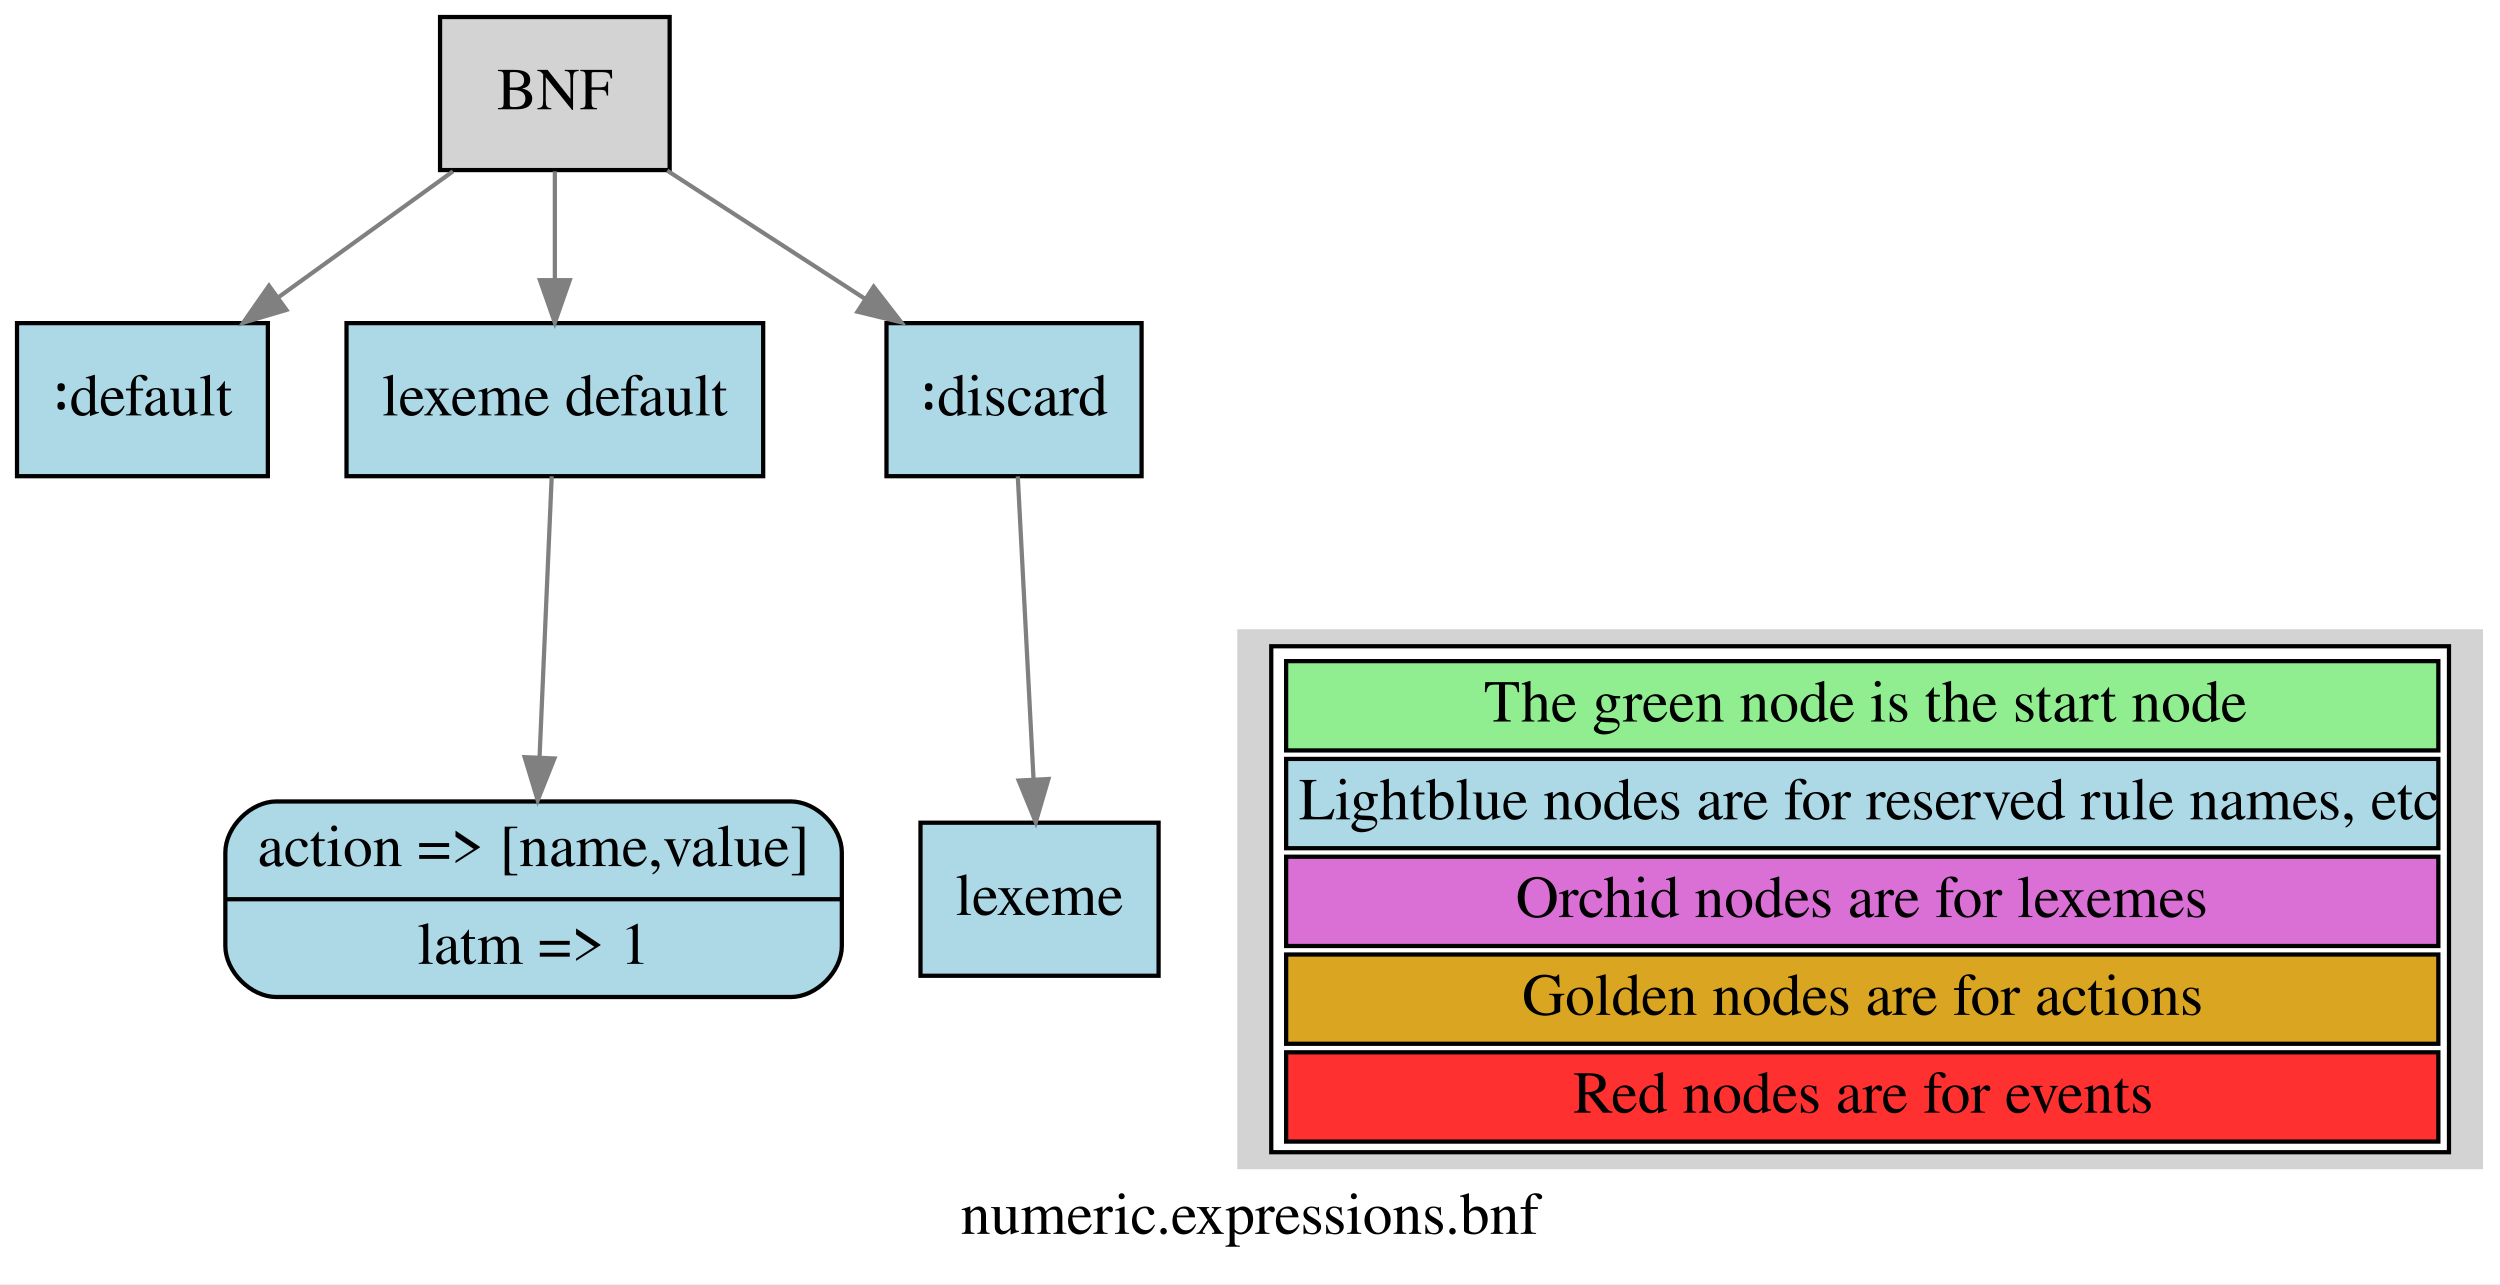
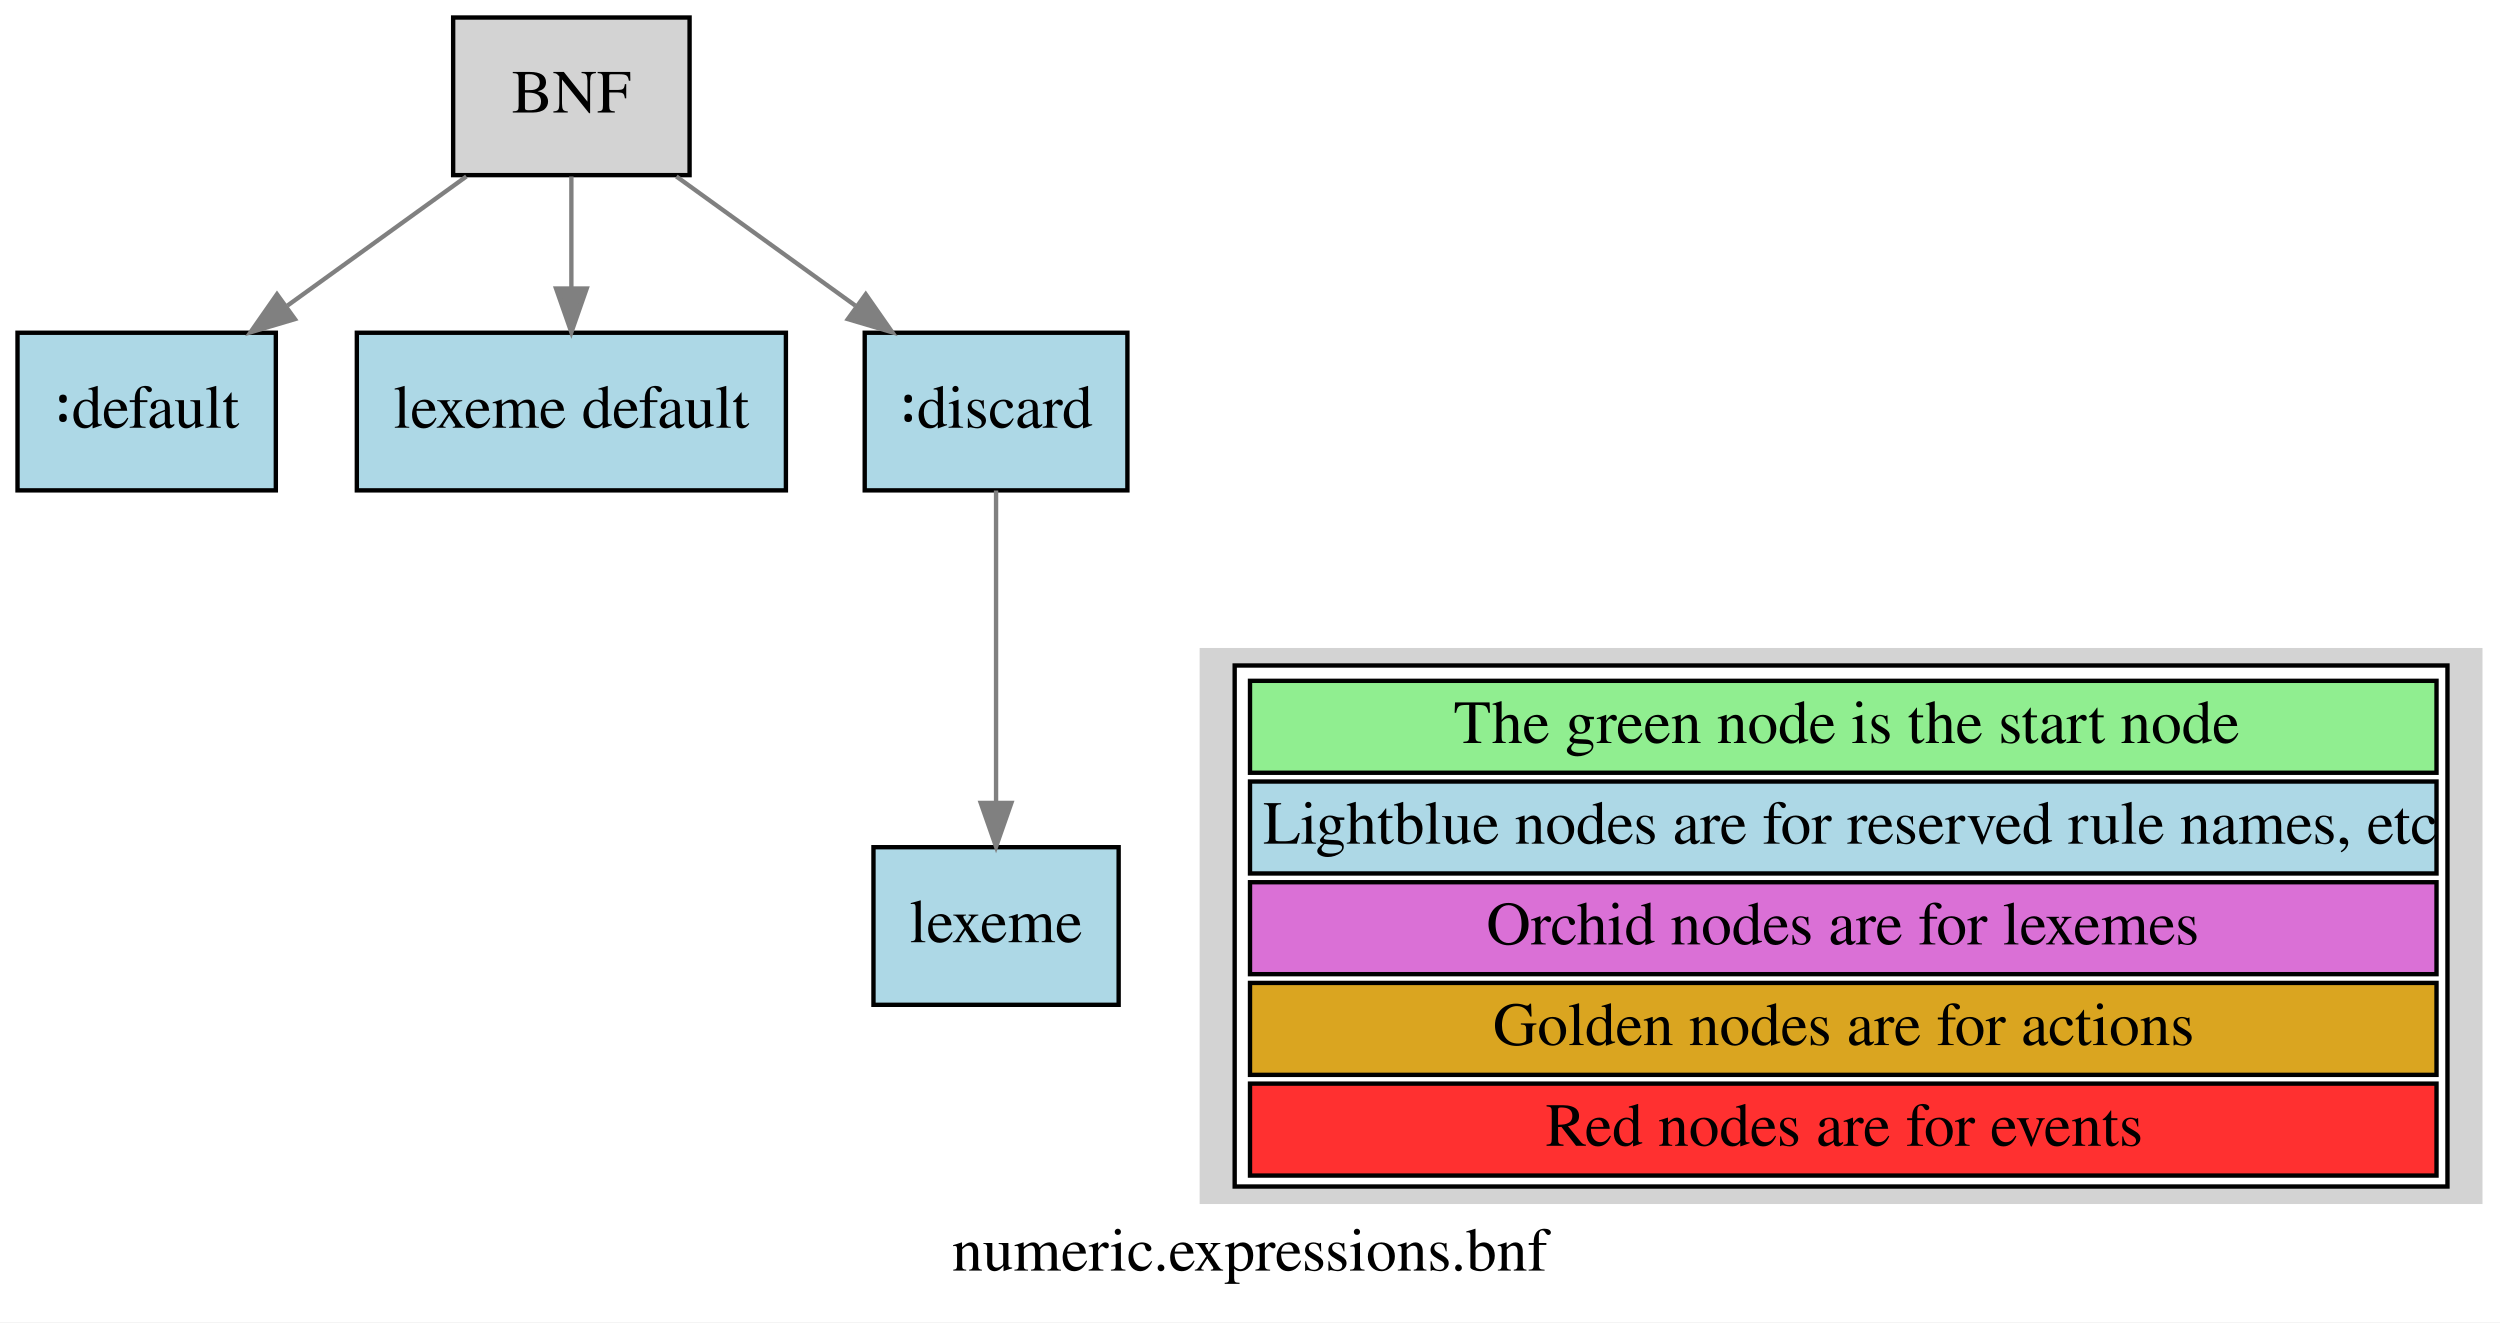
- <svg xmlns="http://www.w3.org/2000/svg" width="588pt" height="302pt" viewBox="0.00 0.00 588.00 302.00">
+ <svg xmlns="http://www.w3.org/2000/svg" width="571pt" height="302pt" viewBox="0.00 0.00 571.00 302.00">
  <g id="graph0" class="graph" transform="scale(1 1) rotate(0) translate(4 298)">
-     <polygon fill="white" stroke="none" points="-4,4 -4,-298 584,-298 584,4 -4,4" />
-     <text text-anchor="middle" x="290" y="-7.8" font-family="Times,serif" font-size="14.00">numeric.expressions.bnf</text>
+     <polygon fill="white" stroke="none" points="-4,4 -4,-298 567,-298 567,4 -4,4" />
+     <text text-anchor="middle" x="281.5" y="-7.8" font-family="Times,serif" font-size="14.00">numeric.expressions.bnf</text>
    <g id="node1" class="node">
      <polygon fill="lightblue" stroke="black" points="59,-222 0,-222 0,-186 59,-186 59,-222" />
      <text text-anchor="middle" x="29.5" y="-200.3" font-family="Times,serif" font-size="14.00">꞉default</text>
    </g>
    <g id="node2" class="node">
      <polygon fill="lightgrey" stroke="black" points="153.5,-294 99.5,-294 99.5,-258 153.5,-258 153.5,-294" />
      <text text-anchor="middle" x="126.5" y="-272.3" font-family="Times,serif" font-size="14.00">BNF</text>
    </g>
    <g id="edge1" class="edge">
      <path fill="none" stroke="grey" d="M102.522,-257.697C90.189,-248.796 74.984,-237.823 61.647,-228.199" />
      <polygon fill="grey" stroke="grey" points="63.359,-225.118 53.202,-222.104 59.263,-230.794 63.359,-225.118" />
    </g>
    <g id="node3" class="node">
      <polygon fill="lightblue" stroke="black" points="175.5,-222 77.5,-222 77.5,-186 175.5,-186 175.5,-222" />
      <text text-anchor="middle" x="126.5" y="-200.3" font-family="Times,serif" font-size="14.00">lexeme default</text>
    </g>
    <g id="edge2" class="edge">
      <path fill="none" stroke="grey" d="M126.5,-257.697C126.5,-249.983 126.5,-240.712 126.5,-232.112" />
      <polygon fill="grey" stroke="grey" points="130,-232.104 126.5,-222.104 123,-232.104 130,-232.104" />
    </g>
+     <g id="node4" class="node">
+       <polygon fill="lightblue" stroke="black" points="253.5,-222 193.5,-222 193.5,-186 253.5,-186 253.5,-222" />
+       <text text-anchor="middle" x="223.5" y="-200.3" font-family="Times,serif" font-size="14.00">꞉discard</text>
+     </g>
+     <g id="edge3" class="edge">
+       <path fill="none" stroke="grey" d="M150.478,-257.697C162.811,-248.796 178.016,-237.823 191.353,-228.199" />
+       <polygon fill="grey" stroke="grey" points="193.737,-230.794 199.798,-222.104 189.641,-225.118 193.737,-230.794" />
+     </g>
    <g id="node5" class="node">
-       <polygon fill="lightblue" stroke="black" points="264.5,-222 204.5,-222 204.5,-186 264.5,-186 264.5,-222" />
-       <text text-anchor="middle" x="234.5" y="-200.3" font-family="Times,serif" font-size="14.00">꞉discard</text>
+       <polygon fill="lightblue" stroke="black" points="251.5,-104.5 195.5,-104.5 195.5,-68.5 251.5,-68.5 251.5,-104.5" />
+       <text text-anchor="middle" x="223.5" y="-82.8" font-family="Times,serif" font-size="14.00">lexeme</text>
    </g>
    <g id="edge4" class="edge">
-       <path fill="none" stroke="grey" d="M152.92,-257.876C166.91,-248.808 184.276,-237.552 199.386,-227.759" />
-       <polygon fill="grey" stroke="grey" points="201.491,-230.566 207.979,-222.19 197.683,-224.692 201.491,-230.566" />
-     </g>
-     <g id="node4" class="node">
-       <path fill="lightblue" stroke="black" d="M61,-63.5C61,-63.5 182,-63.5 182,-63.5 188,-63.5 194,-69.5 194,-75.5 194,-75.5 194,-97.5 194,-97.5 194,-103.5 188,-109.5 182,-109.5 182,-109.5 61,-109.5 61,-109.5 55,-109.5 49,-103.5 49,-97.5 49,-97.5 49,-75.5 49,-75.5 49,-69.5 55,-63.5 61,-63.5" />
-       <text text-anchor="middle" x="121.5" y="-94.3" font-family="Times,serif" font-size="14.00">action =&gt; [name,value]</text>
-       <polyline fill="none" stroke="black" points="49,-86.5 194,-86.5 " />
-       <text text-anchor="middle" x="121.5" y="-71.3" font-family="Times,serif" font-size="14.00">latm =&gt; 1</text>
-     </g>
-     <g id="edge3" class="edge">
-       <path fill="none" stroke="grey" d="M125.762,-185.958C125.011,-168.593 123.826,-141.239 122.897,-119.765" />
-       <polygon fill="grey" stroke="grey" points="126.393,-119.605 122.464,-109.765 119.4,-119.907 126.393,-119.605" />
+       <path fill="none" stroke="grey" d="M223.5,-185.958C223.5,-167.191 223.5,-136.756 223.5,-114.687" />
+       <polygon fill="grey" stroke="grey" points="227,-114.612 223.5,-104.612 220,-114.612 227,-114.612" />
    </g>
    <g id="node6" class="node">
-       <polygon fill="lightblue" stroke="black" points="268.5,-104.5 212.5,-104.5 212.5,-68.5 268.5,-68.5 268.5,-104.5" />
-       <text text-anchor="middle" x="240.5" y="-82.8" font-family="Times,serif" font-size="14.00">lexeme</text>
-     </g>
-     <g id="edge5" class="edge">
-       <path fill="none" stroke="grey" d="M235.385,-185.958C236.36,-167.191 237.941,-136.756 239.088,-114.687" />
-       <polygon fill="grey" stroke="grey" points="242.587,-114.78 239.611,-104.612 235.597,-114.417 242.587,-114.78" />
-     </g>
-     <g id="node7" class="node">
-       <polygon fill="lightgrey" stroke="none" points="580,-150 287,-150 287,-23 580,-23 580,-150" />
-       <polygon fill="white" stroke="none" points="295,-27 295,-146 572,-146 572,-27 295,-27" />
-       <polygon fill="lightgreen" stroke="none" points="298.5,-121.5 298.5,-142.5 569.5,-142.5 569.5,-121.5 298.5,-121.5" />
-       <polygon fill="none" stroke="black" points="298.5,-121.5 298.5,-142.5 569.5,-142.5 569.5,-121.5 298.5,-121.5" />
-       <text text-anchor="start" x="345" y="-128.3" font-family="Times,serif" font-size="14.00">The green node is the start node</text>
-       <polygon fill="lightblue" stroke="none" points="298.5,-98.5 298.5,-119.5 569.5,-119.5 569.5,-98.5 298.5,-98.5" />
-       <polygon fill="none" stroke="black" points="298.5,-98.5 298.5,-119.5 569.5,-119.5 569.5,-98.5 298.5,-98.5" />
-       <text text-anchor="start" x="301.5" y="-105.3" font-family="Times,serif" font-size="14.00">Lightblue nodes are for reserved rule names, etc</text>
-       <polygon fill="orchid" stroke="none" points="298.5,-75.5 298.5,-96.5 569.5,-96.5 569.5,-75.5 298.5,-75.5" />
-       <polygon fill="none" stroke="black" points="298.5,-75.5 298.5,-96.5 569.5,-96.5 569.5,-75.5 298.5,-75.5" />
-       <text text-anchor="start" x="352.5" y="-82.3" font-family="Times,serif" font-size="14.00">Orchid nodes are for lexemes</text>
-       <polygon fill="goldenrod" stroke="none" points="298.5,-52.5 298.5,-73.5 569.5,-73.5 569.5,-52.5 298.5,-52.5" />
-       <polygon fill="none" stroke="black" points="298.5,-52.5 298.5,-73.5 569.5,-73.5 569.5,-52.5 298.5,-52.5" />
-       <text text-anchor="start" x="354" y="-59.3" font-family="Times,serif" font-size="14.00">Golden nodes are for actions</text>
-       <polygon fill="#ff3030" stroke="none" points="298.5,-29.5 298.5,-50.5 569.5,-50.5 569.5,-29.5 298.5,-29.5" />
-       <polygon fill="none" stroke="black" points="298.5,-29.5 298.5,-50.5 569.5,-50.5 569.5,-29.5 298.5,-29.5" />
-       <text text-anchor="start" x="366" y="-36.3" font-family="Times,serif" font-size="14.00">Red nodes are for events</text>
-       <polygon fill="none" stroke="black" points="295,-27 295,-146 572,-146 572,-27 295,-27" />
+       <polygon fill="lightgrey" stroke="none" points="563,-150 270,-150 270,-23 563,-23 563,-150" />
+       <polygon fill="white" stroke="none" points="278,-27 278,-146 555,-146 555,-27 278,-27" />
+       <polygon fill="lightgreen" stroke="none" points="281.5,-121.5 281.5,-142.5 552.5,-142.5 552.5,-121.5 281.5,-121.5" />
+       <polygon fill="none" stroke="black" points="281.5,-121.5 281.5,-142.5 552.5,-142.5 552.5,-121.5 281.5,-121.5" />
+       <text text-anchor="start" x="328" y="-128.3" font-family="Times,serif" font-size="14.00">The green node is the start node</text>
+       <polygon fill="lightblue" stroke="none" points="281.5,-98.5 281.5,-119.5 552.5,-119.5 552.5,-98.5 281.5,-98.5" />
+       <polygon fill="none" stroke="black" points="281.5,-98.5 281.5,-119.5 552.5,-119.5 552.5,-98.5 281.5,-98.5" />
+       <text text-anchor="start" x="284.5" y="-105.3" font-family="Times,serif" font-size="14.00">Lightblue nodes are for reserved rule names, etc</text>
+       <polygon fill="orchid" stroke="none" points="281.5,-75.5 281.5,-96.5 552.5,-96.5 552.5,-75.5 281.5,-75.5" />
+       <polygon fill="none" stroke="black" points="281.5,-75.5 281.5,-96.5 552.5,-96.5 552.5,-75.5 281.5,-75.5" />
+       <text text-anchor="start" x="335.5" y="-82.3" font-family="Times,serif" font-size="14.00">Orchid nodes are for lexemes</text>
+       <polygon fill="goldenrod" stroke="none" points="281.5,-52.5 281.5,-73.5 552.5,-73.5 552.5,-52.5 281.5,-52.5" />
+       <polygon fill="none" stroke="black" points="281.5,-52.5 281.5,-73.5 552.5,-73.5 552.5,-52.5 281.5,-52.5" />
+       <text text-anchor="start" x="337" y="-59.3" font-family="Times,serif" font-size="14.00">Golden nodes are for actions</text>
+       <polygon fill="#ff3030" stroke="none" points="281.5,-29.5 281.5,-50.5 552.5,-50.5 552.5,-29.5 281.5,-29.5" />
+       <polygon fill="none" stroke="black" points="281.5,-29.5 281.5,-50.5 552.5,-50.5 552.5,-29.5 281.5,-29.5" />
+       <text text-anchor="start" x="349" y="-36.3" font-family="Times,serif" font-size="14.00">Red nodes are for events</text>
+       <polygon fill="none" stroke="black" points="278,-27 278,-146 555,-146 555,-27 278,-27" />
    </g>
  </g>
</svg>
